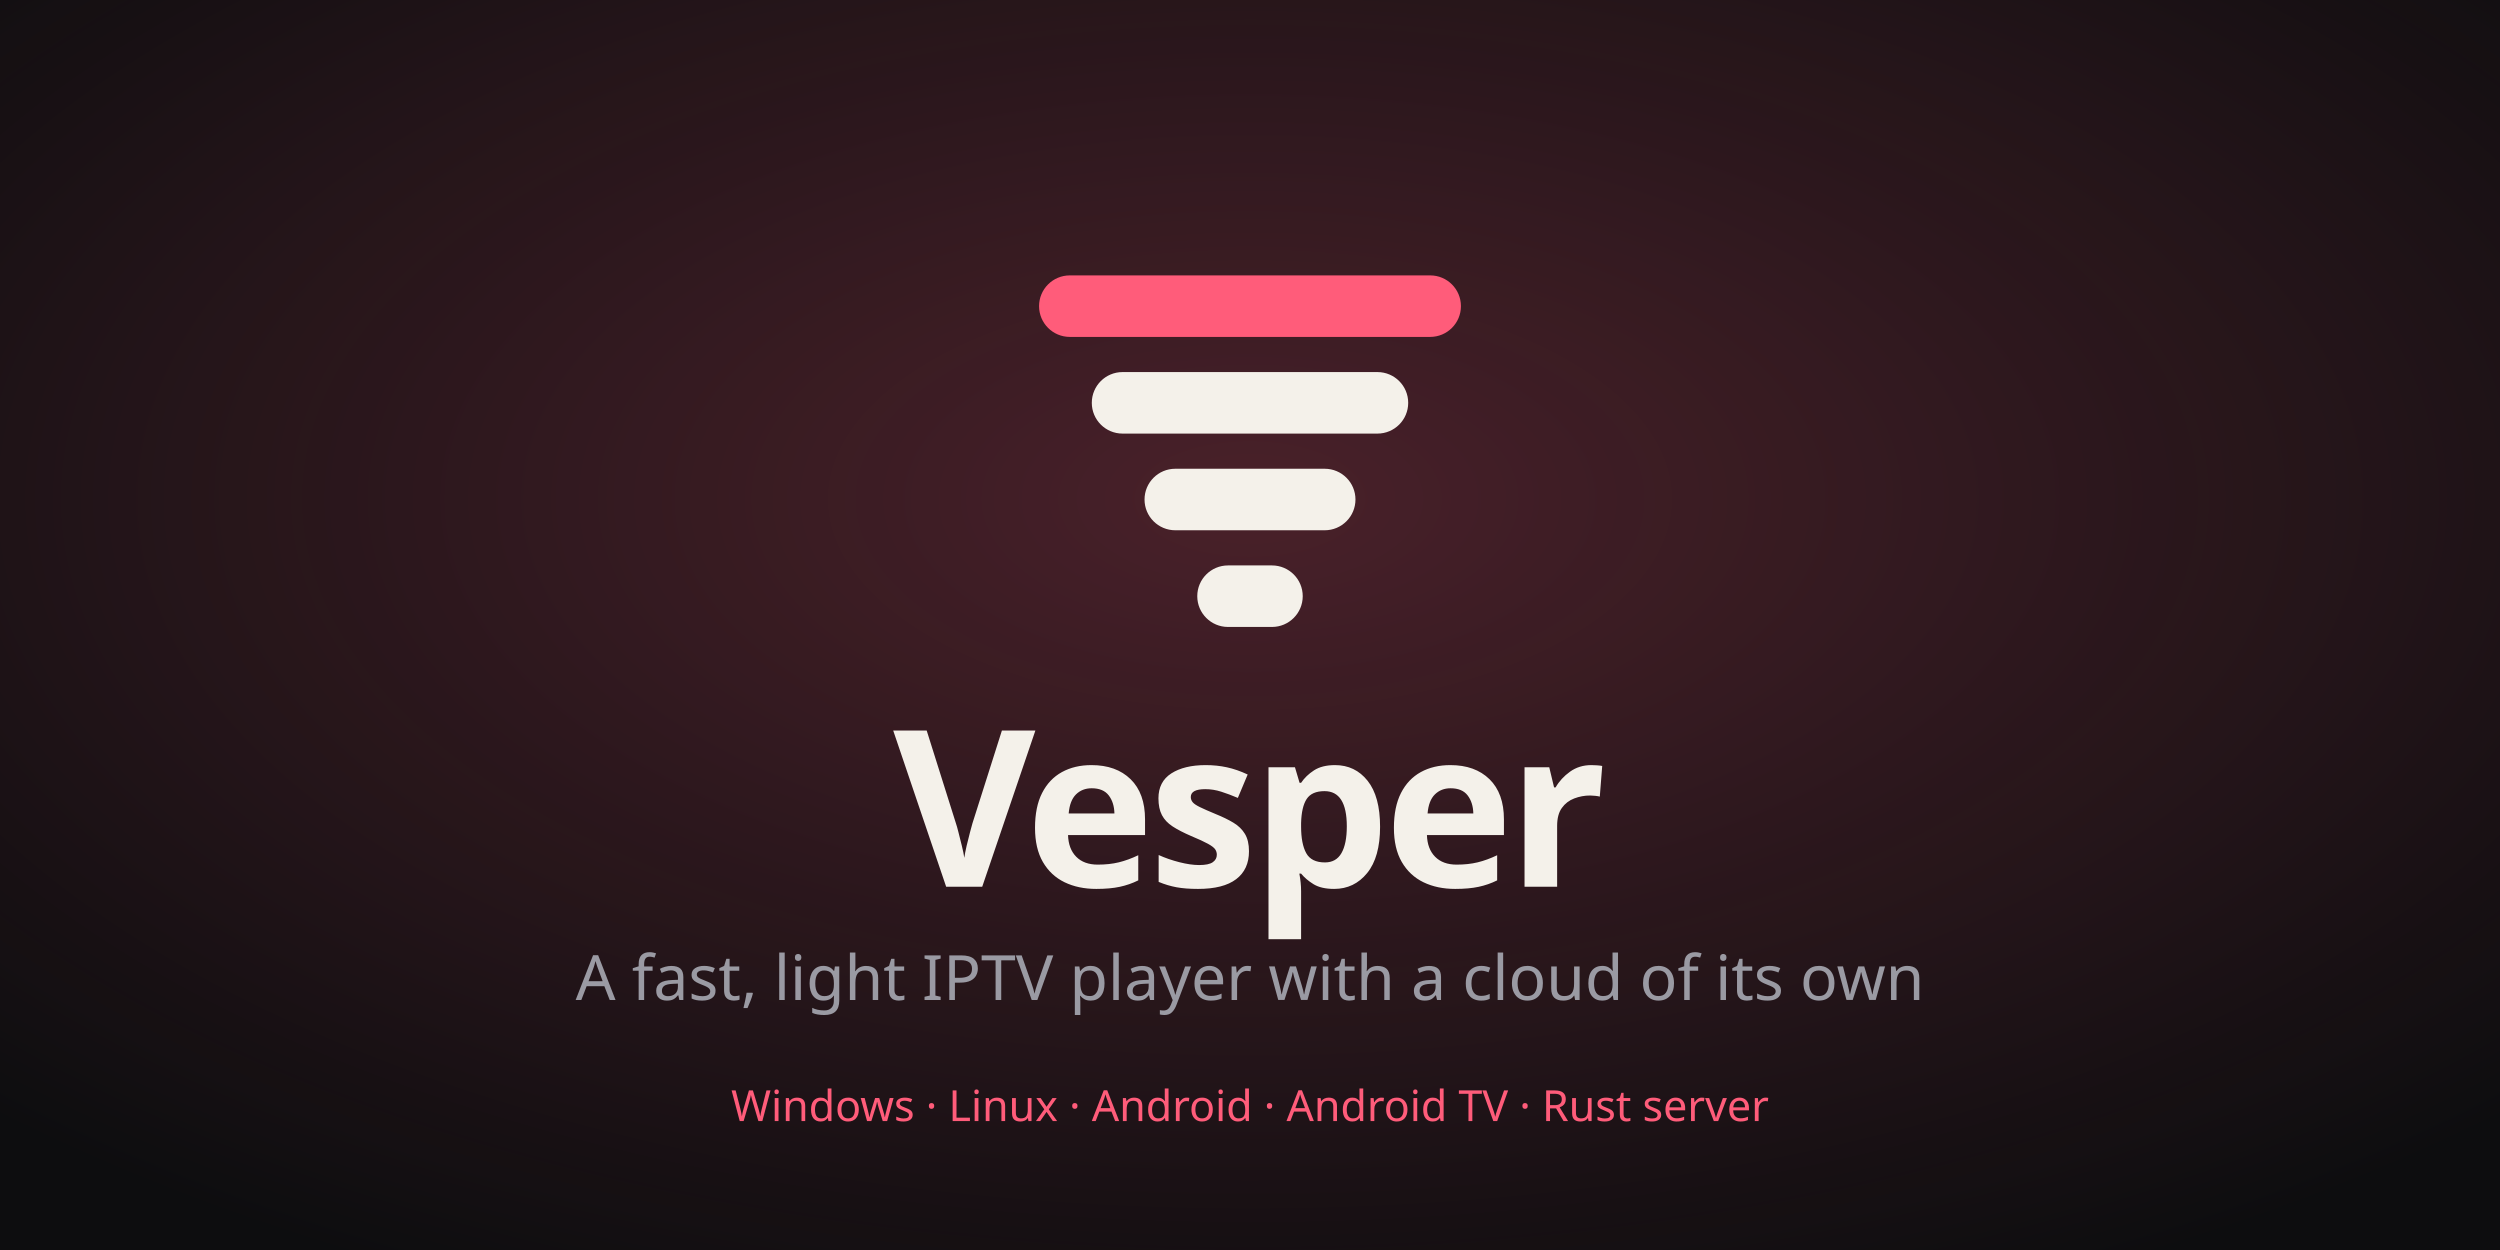
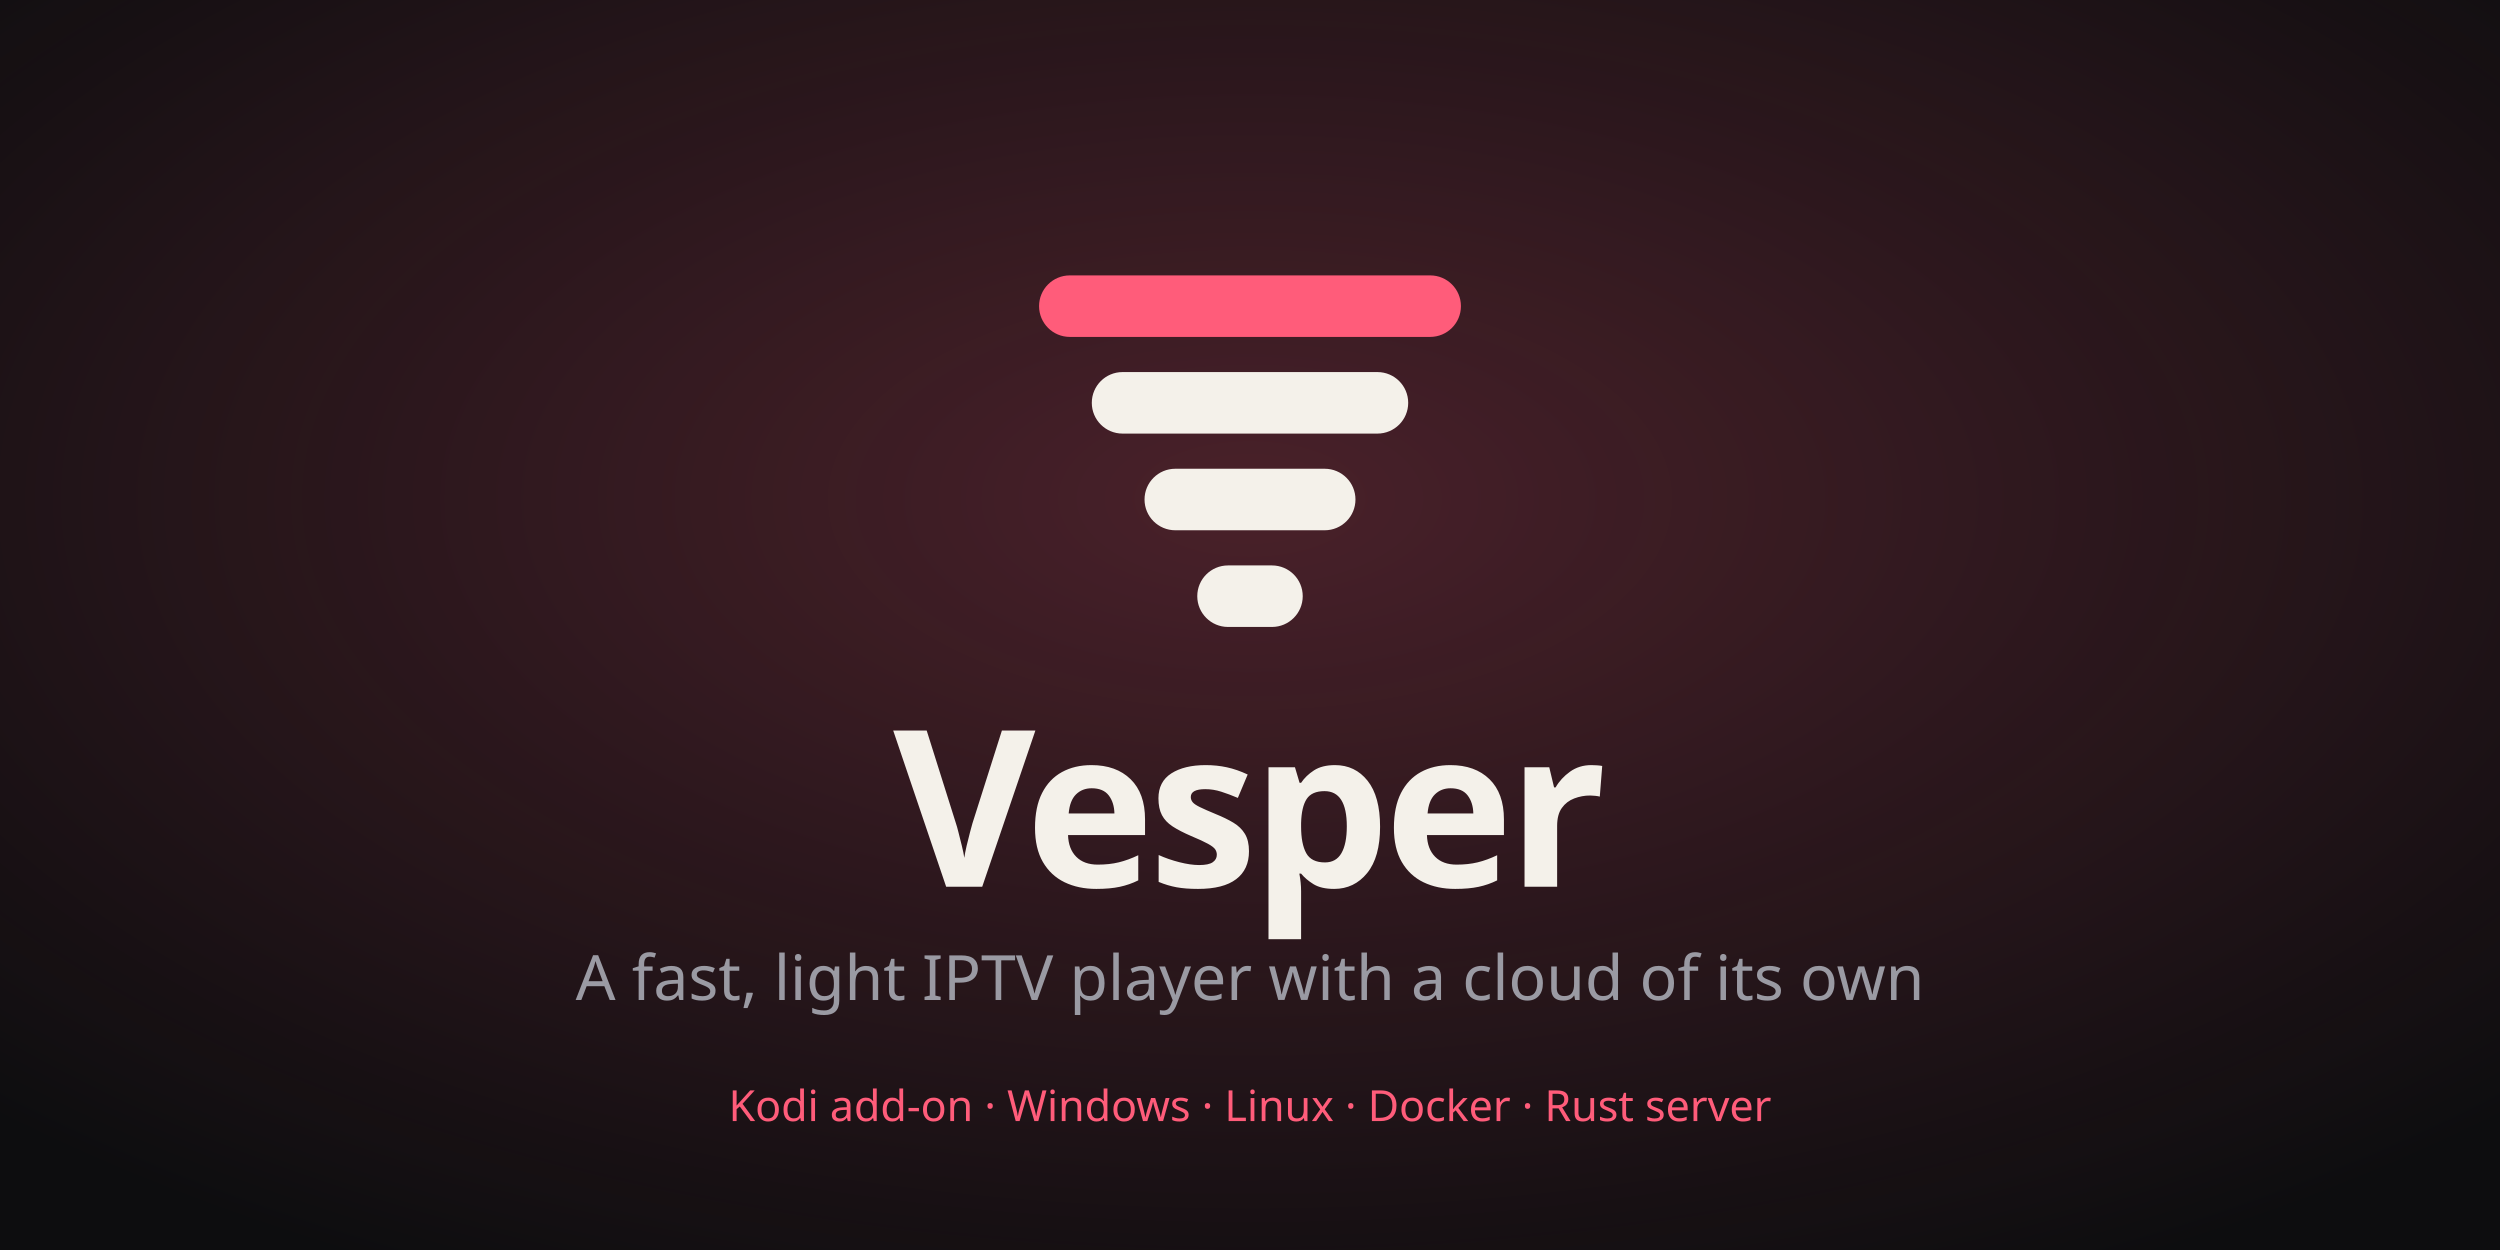
<svg xmlns="http://www.w3.org/2000/svg" viewBox="0 0 1280 640" role="img" aria-label="Vesper">
  <defs>
    <radialGradient id="glow" cx="0.5" cy="0.4" r="0.7">
      <stop offset="0" stop-color="#ff5c7a" stop-opacity="0.25" />
      <stop offset="1" stop-color="#ff5c7a" stop-opacity="0" />
    </radialGradient>
  </defs>
  <rect width="1280" height="640" fill="#0d0d0f" />
  <rect width="1280" height="640" fill="url(#glow)" />
  <g transform="translate(496 96) scale(4.5)">
    <rect x="8" y="10" width="48" height="7" rx="3.5" fill="#FF5C7A" />
    <rect x="14" y="21" width="36" height="7" rx="3.5" fill="#F4F1EA" />
    <rect x="20" y="32" width="24" height="7" rx="3.5" fill="#F4F1EA" />
    <rect x="26" y="43" width="12" height="7" rx="3.5" fill="#F4F1EA" />
  </g>
  <text x="640" y="454" text-anchor="middle" font-family="'Bricolage Grotesque','Segoe UI',system-ui,sans-serif" font-size="112" font-weight="800" fill="#F4F1EA" letter-spacing="-3">Vesper</text>
  <text x="640" y="512" text-anchor="middle" font-family="'Geist','Segoe UI',system-ui,sans-serif" font-size="32" fill="#9a9aa3">A fast, light IPTV player with a cloud of its own</text>
-   <text x="640" y="574" text-anchor="middle" font-family="'Geist','Segoe UI',system-ui,sans-serif" font-size="22" fill="#ff5c7a">Windows · Linux · Android · Android TV · Rust server</text>
+   <text x="640" y="574" text-anchor="middle" font-family="'Geist','Segoe UI',system-ui,sans-serif" font-size="22" fill="#ff5c7a">Kodi add-on · Windows · Linux · Docker · Rust server</text>
</svg>
